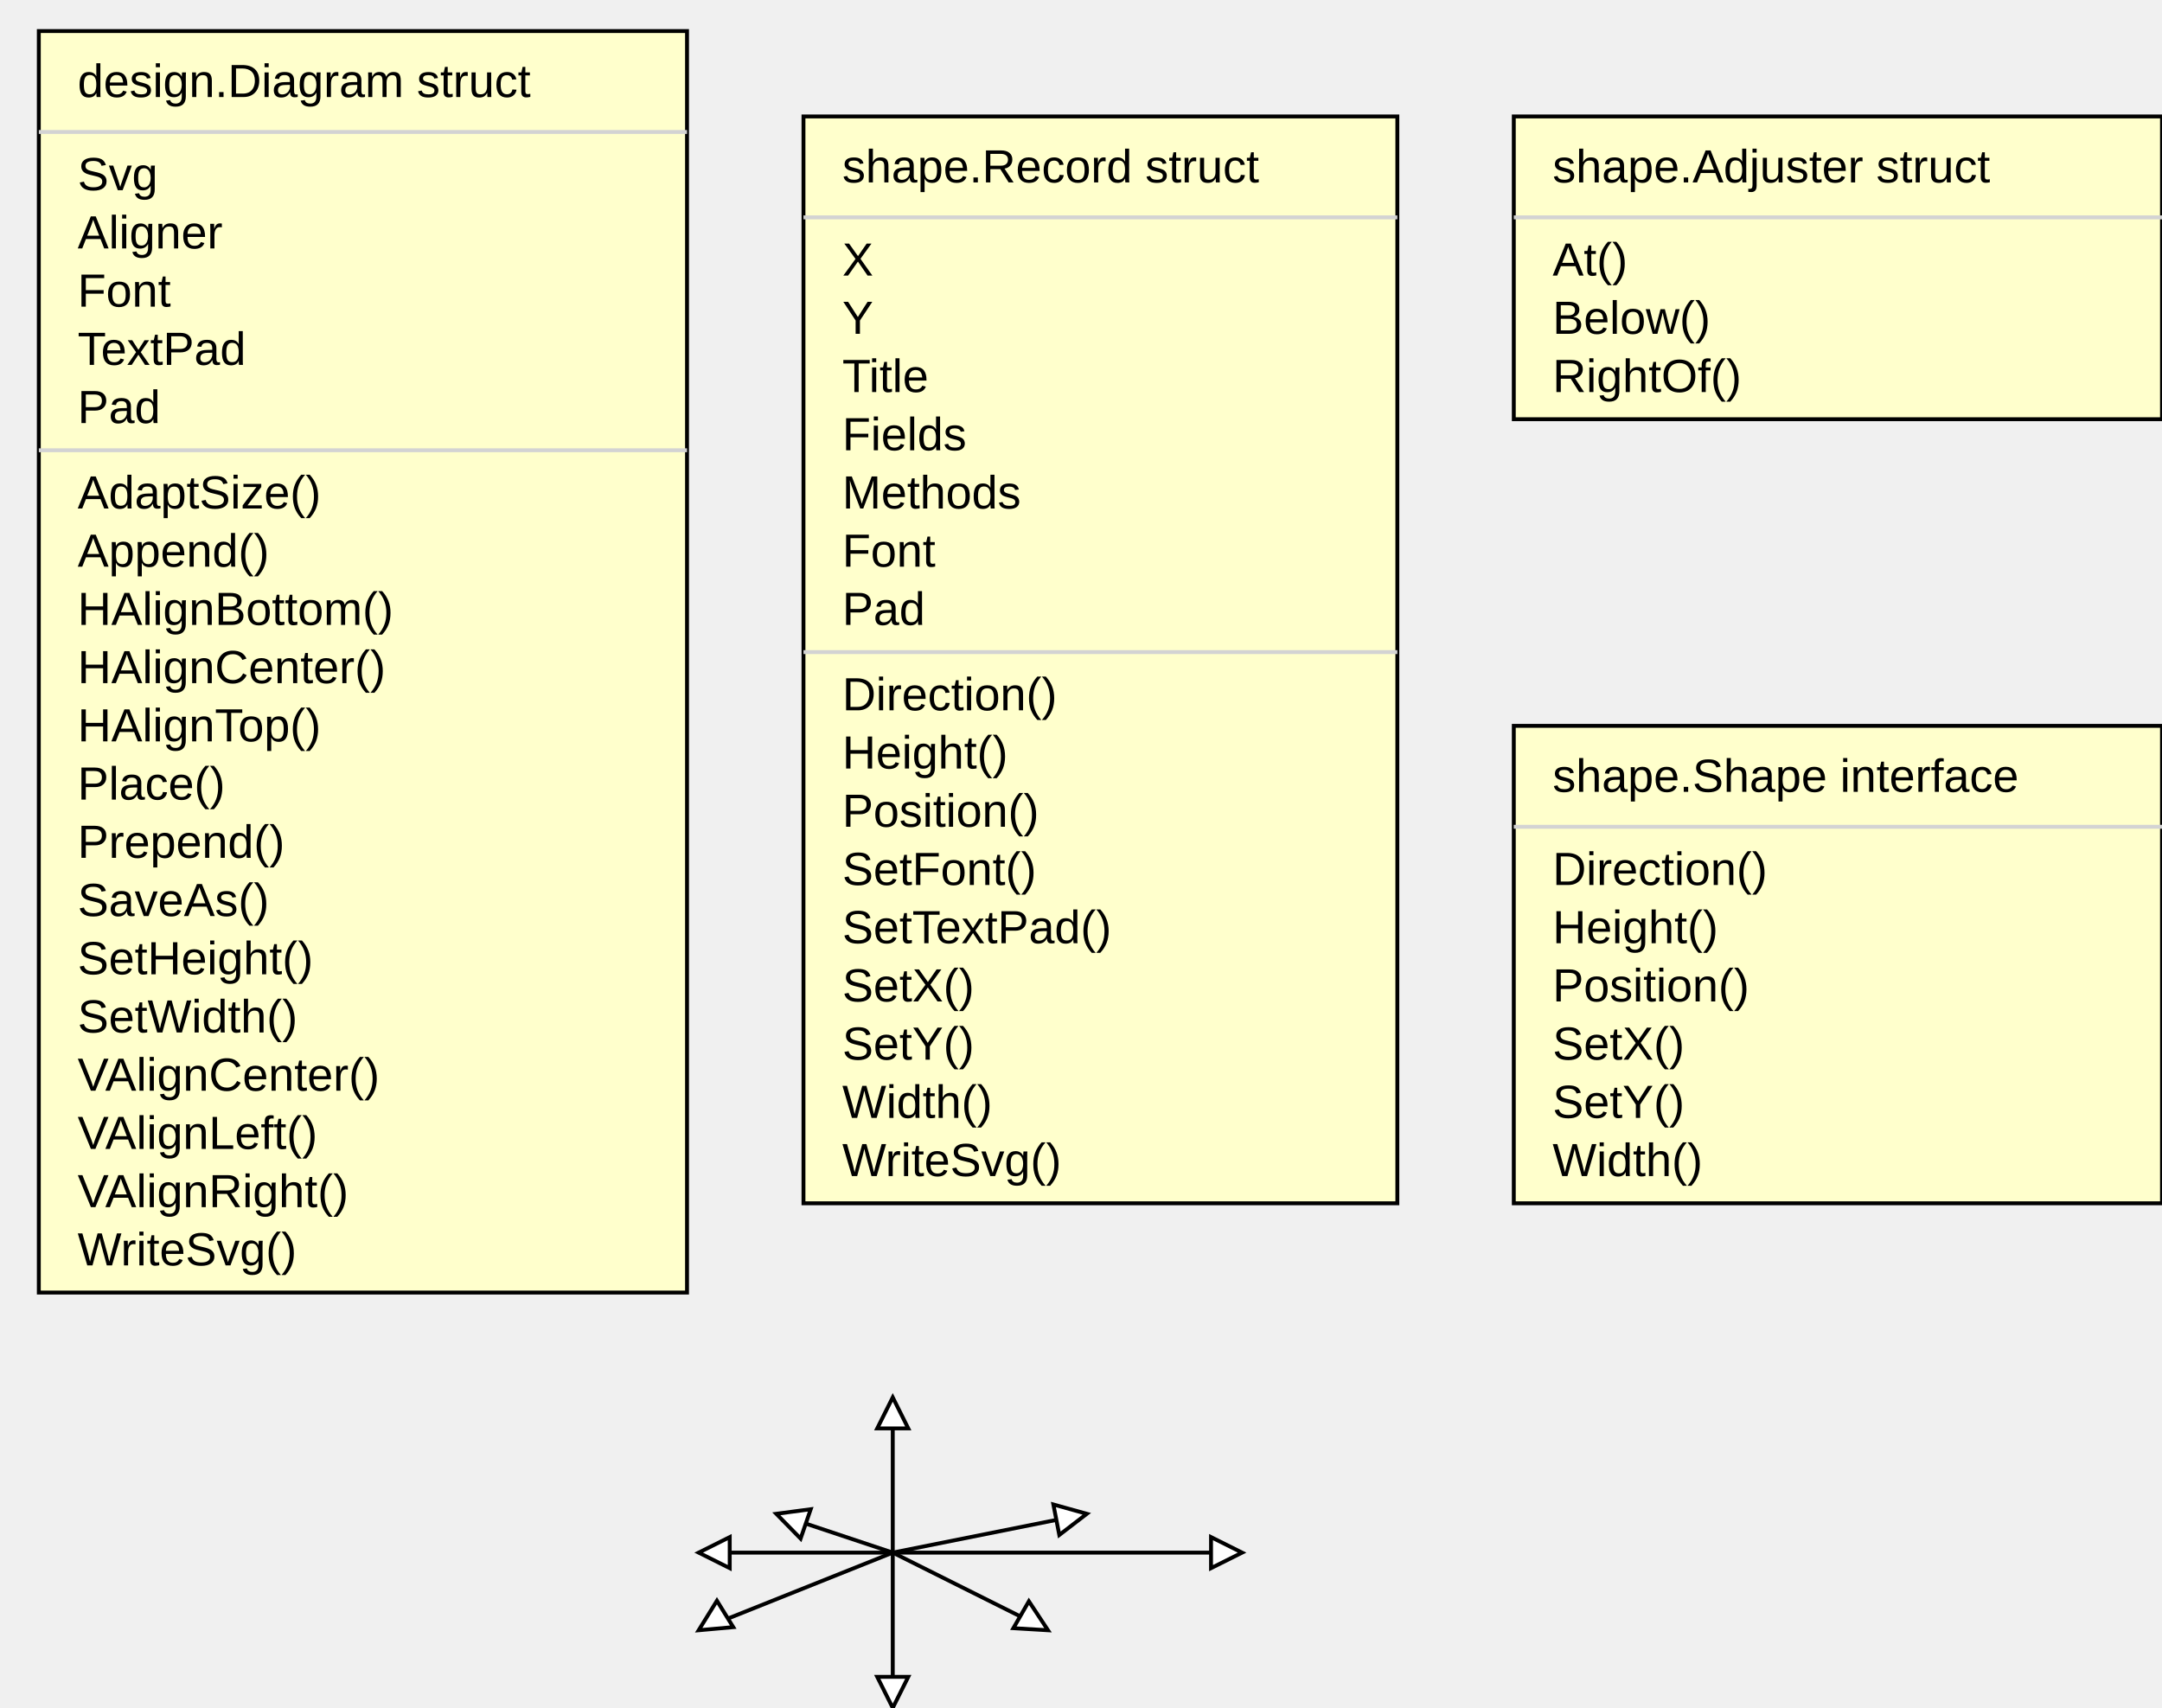
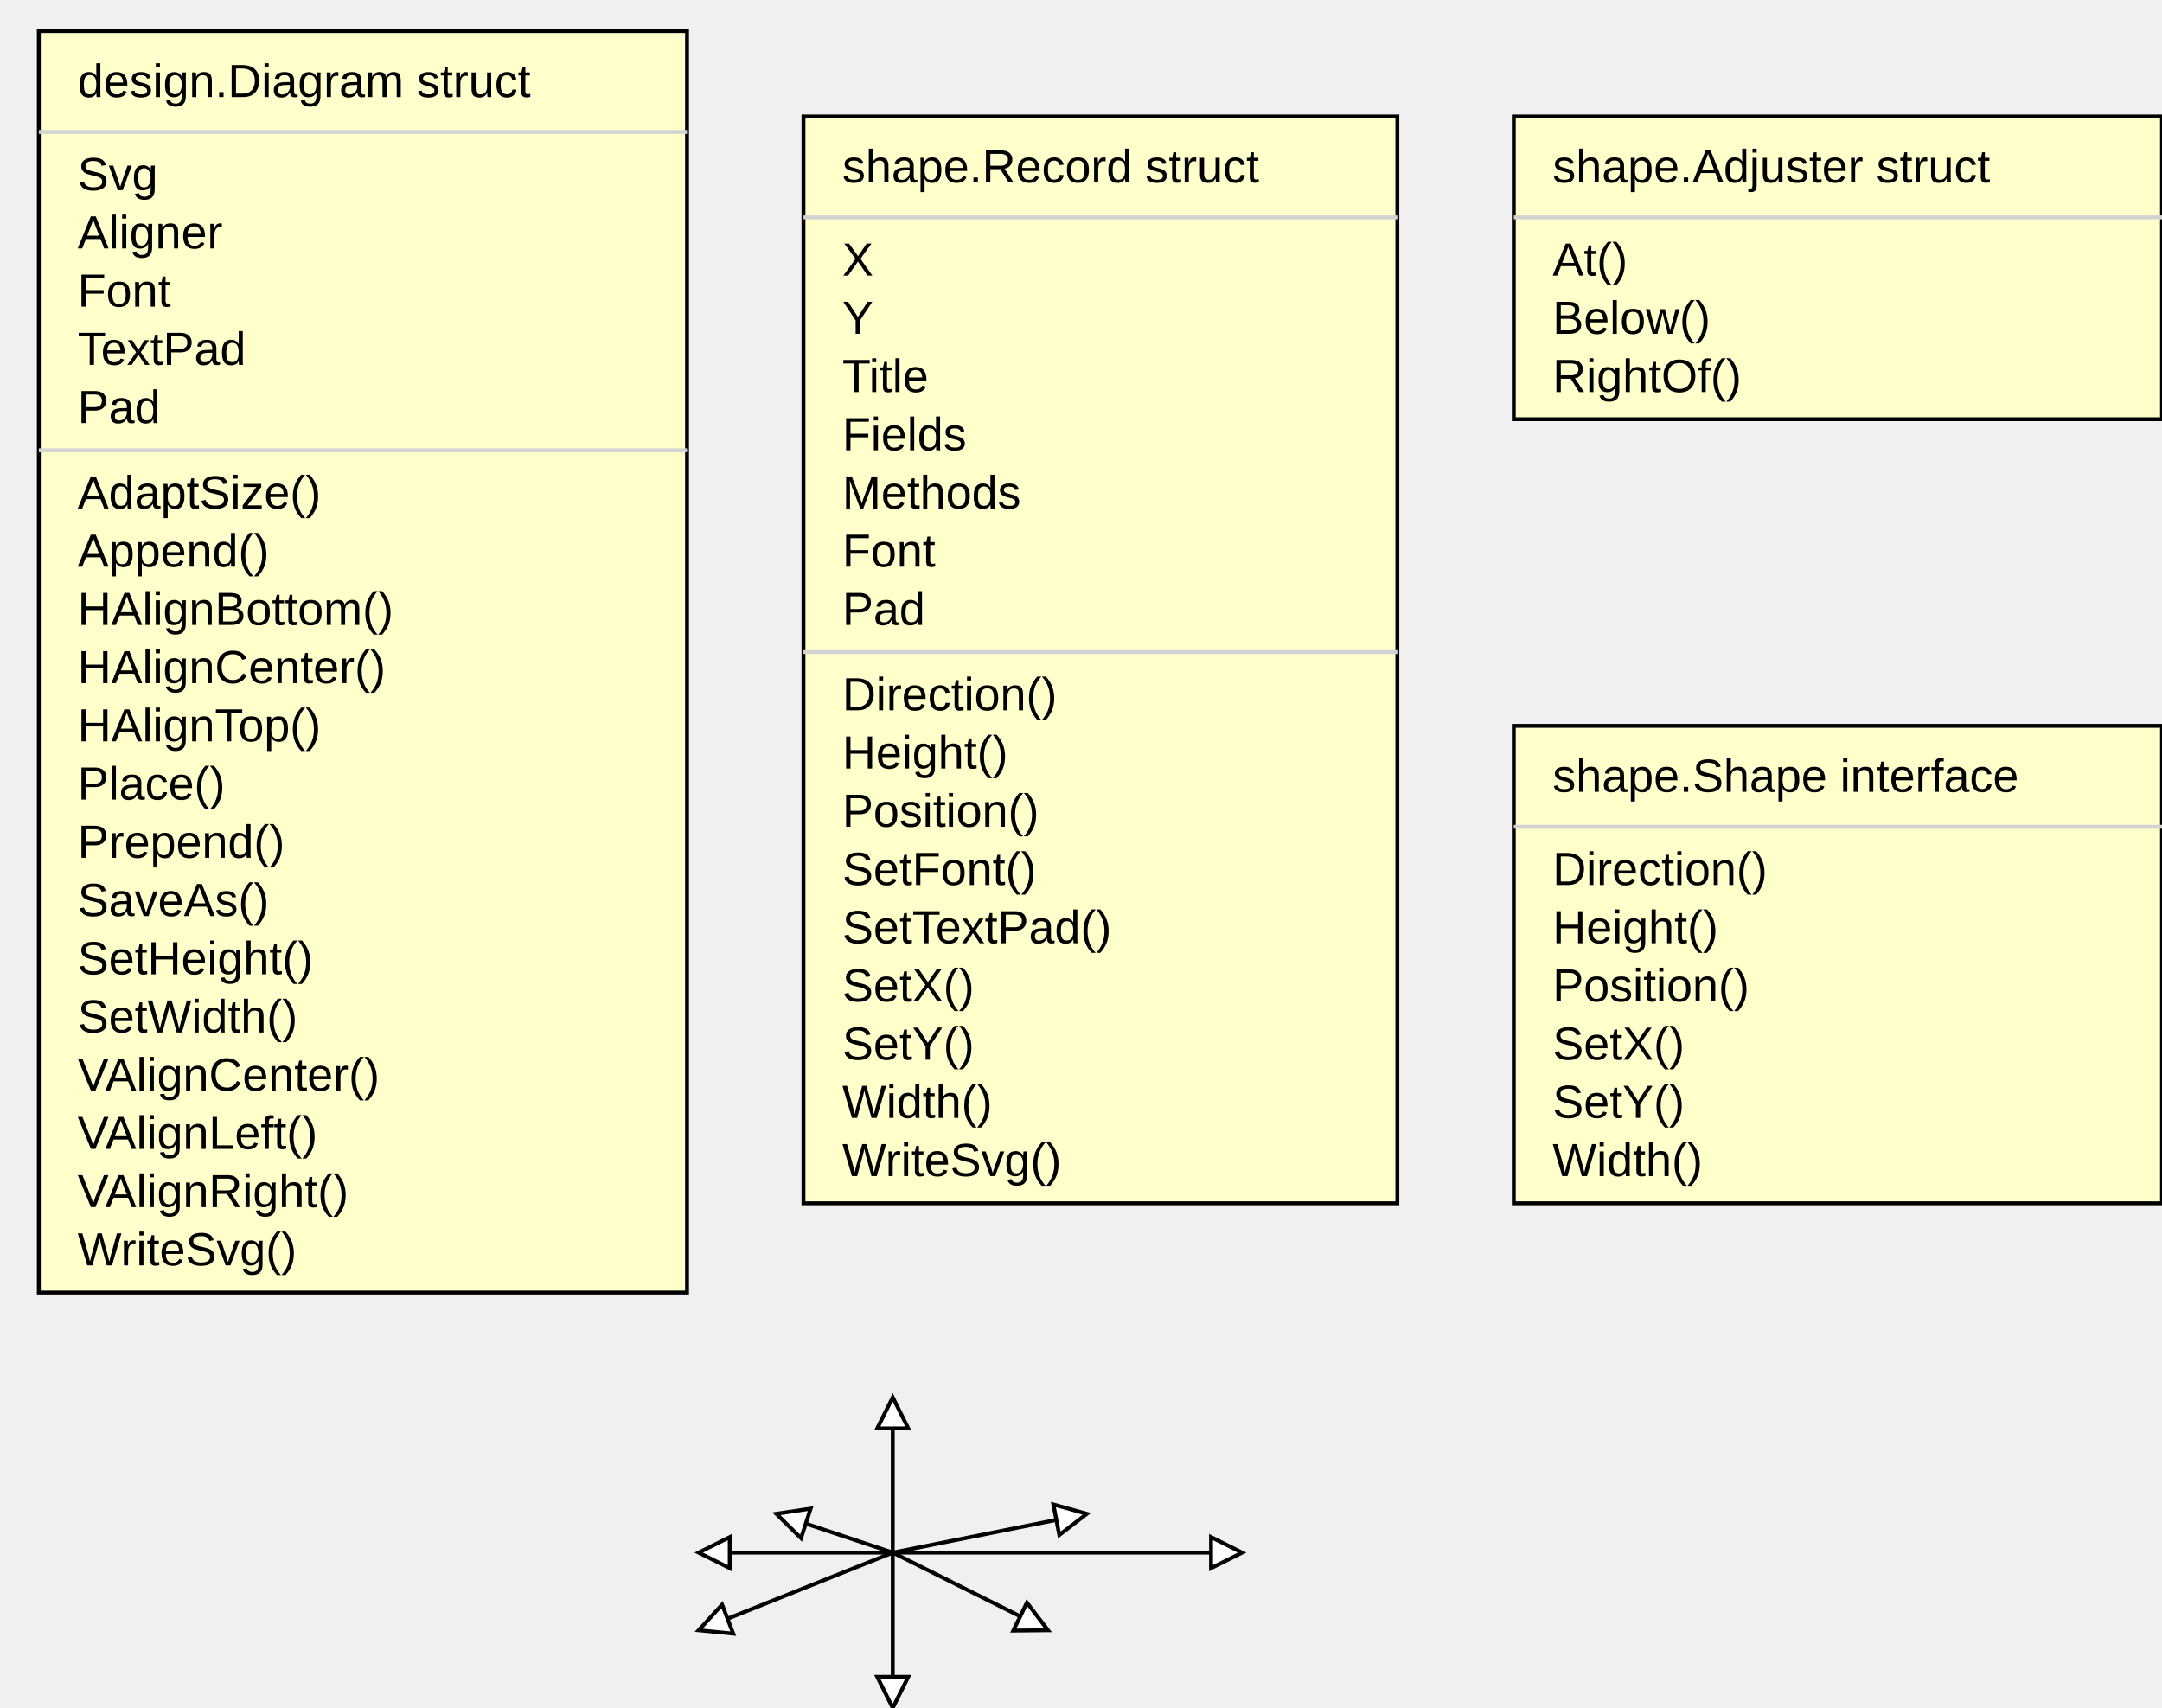
<svg xmlns="http://www.w3.org/2000/svg" width="557" height="440" font-family="Arial, Helvetica, sans-serif">
  <rect class="record" style="fill:#ffffcc;stroke:black" x="10" y="8" width="167" height="325" />
  <line class="line" style="stroke:#d3d3d3" x1="10" y1="34" x2="177" y2="34" />
  <text class="field" style="font-family:Arial,Helvetica,sans-serif; font-size:12px" x="20" y="49">Svg</text>
  <text class="field" style="font-family:Arial,Helvetica,sans-serif; font-size:12px" x="20" y="64">Aligner</text>
  <text class="field" style="font-family:Arial,Helvetica,sans-serif; font-size:12px" x="20" y="79">Font</text>
  <text class="field" style="font-family:Arial,Helvetica,sans-serif; font-size:12px" x="20" y="94">TextPad</text>
  <text class="field" style="font-family:Arial,Helvetica,sans-serif; font-size:12px" x="20" y="109">Pad</text>
  <line class="line" style="stroke:#d3d3d3" x1="10" y1="116" x2="177" y2="116" />
  <text class="method" style="font-family:Arial,Helvetica,sans-serif; font-size:12px" x="20" y="131">AdaptSize()</text>
  <text class="method" style="font-family:Arial,Helvetica,sans-serif; font-size:12px" x="20" y="146">Append()</text>
  <text class="method" style="font-family:Arial,Helvetica,sans-serif; font-size:12px" x="20" y="161">HAlignBottom()</text>
  <text class="method" style="font-family:Arial,Helvetica,sans-serif; font-size:12px" x="20" y="176">HAlignCenter()</text>
  <text class="method" style="font-family:Arial,Helvetica,sans-serif; font-size:12px" x="20" y="191">HAlignTop()</text>
  <text class="method" style="font-family:Arial,Helvetica,sans-serif; font-size:12px" x="20" y="206">Place()</text>
  <text class="method" style="font-family:Arial,Helvetica,sans-serif; font-size:12px" x="20" y="221">Prepend()</text>
  <text class="method" style="font-family:Arial,Helvetica,sans-serif; font-size:12px" x="20" y="236">SaveAs()</text>
  <text class="method" style="font-family:Arial,Helvetica,sans-serif; font-size:12px" x="20" y="251">SetHeight()</text>
  <text class="method" style="font-family:Arial,Helvetica,sans-serif; font-size:12px" x="20" y="266">SetWidth()</text>
  <text class="method" style="font-family:Arial,Helvetica,sans-serif; font-size:12px" x="20" y="281">VAlignCenter()</text>
  <text class="method" style="font-family:Arial,Helvetica,sans-serif; font-size:12px" x="20" y="296">VAlignLeft()</text>
  <text class="method" style="font-family:Arial,Helvetica,sans-serif; font-size:12px" x="20" y="311">VAlignRight()</text>
  <text class="method" style="font-family:Arial,Helvetica,sans-serif; font-size:12px" x="20" y="326">WriteSvg()</text>
  <text class="record-title" style="font-family:Arial,Helvetica,sans-serif; font-size:12px" x="20" y="25">design.Diagram struct</text>
  <rect class="record" style="fill:#ffffcc;stroke:black" x="207" y="30" width="153" height="280" />
  <line class="line" style="stroke:#d3d3d3" x1="207" y1="56" x2="360" y2="56" />
  <text class="field" style="font-family:Arial,Helvetica,sans-serif; font-size:12px" x="217" y="71">X</text>
  <text class="field" style="font-family:Arial,Helvetica,sans-serif; font-size:12px" x="217" y="86">Y</text>
  <text class="field" style="font-family:Arial,Helvetica,sans-serif; font-size:12px" x="217" y="101">Title</text>
  <text class="field" style="font-family:Arial,Helvetica,sans-serif; font-size:12px" x="217" y="116">Fields</text>
  <text class="field" style="font-family:Arial,Helvetica,sans-serif; font-size:12px" x="217" y="131">Methods</text>
  <text class="field" style="font-family:Arial,Helvetica,sans-serif; font-size:12px" x="217" y="146">Font</text>
  <text class="field" style="font-family:Arial,Helvetica,sans-serif; font-size:12px" x="217" y="161">Pad</text>
  <line class="line" style="stroke:#d3d3d3" x1="207" y1="168" x2="360" y2="168" />
  <text class="method" style="font-family:Arial,Helvetica,sans-serif; font-size:12px" x="217" y="183">Direction()</text>
  <text class="method" style="font-family:Arial,Helvetica,sans-serif; font-size:12px" x="217" y="198">Height()</text>
  <text class="method" style="font-family:Arial,Helvetica,sans-serif; font-size:12px" x="217" y="213">Position()</text>
  <text class="method" style="font-family:Arial,Helvetica,sans-serif; font-size:12px" x="217" y="228">SetFont()</text>
  <text class="method" style="font-family:Arial,Helvetica,sans-serif; font-size:12px" x="217" y="243">SetTextPad()</text>
  <text class="method" style="font-family:Arial,Helvetica,sans-serif; font-size:12px" x="217" y="258">SetX()</text>
  <text class="method" style="font-family:Arial,Helvetica,sans-serif; font-size:12px" x="217" y="273">SetY()</text>
  <text class="method" style="font-family:Arial,Helvetica,sans-serif; font-size:12px" x="217" y="288">Width()</text>
  <text class="method" style="font-family:Arial,Helvetica,sans-serif; font-size:12px" x="217" y="303">WriteSvg()</text>
  <text class="record-title" style="font-family:Arial,Helvetica,sans-serif; font-size:12px" x="217" y="47">shape.Record struct</text>
  <rect class="record" style="fill:#ffffcc;stroke:black" x="390" y="30" width="167" height="78" />
  <line class="line" style="stroke:#d3d3d3" x1="390" y1="56" x2="557" y2="56" />
  <text class="method" style="font-family:Arial,Helvetica,sans-serif; font-size:12px" x="400" y="71">At()</text>
  <text class="method" style="font-family:Arial,Helvetica,sans-serif; font-size:12px" x="400" y="86">Below()</text>
  <text class="method" style="font-family:Arial,Helvetica,sans-serif; font-size:12px" x="400" y="101">RightOf()</text>
  <text class="record-title" style="font-family:Arial,Helvetica,sans-serif; font-size:12px" x="400" y="47">shape.Adjuster struct</text>
  <rect class="record" style="fill:#ffffcc;stroke:black" x="390" y="187" width="167" height="123" />
  <line class="line" style="stroke:#d3d3d3" x1="390" y1="213" x2="557" y2="213" />
  <text class="method" style="font-family:Arial,Helvetica,sans-serif; font-size:12px" x="400" y="228">Direction()</text>
  <text class="method" style="font-family:Arial,Helvetica,sans-serif; font-size:12px" x="400" y="243">Height()</text>
  <text class="method" style="font-family:Arial,Helvetica,sans-serif; font-size:12px" x="400" y="258">Position()</text>
  <text class="method" style="font-family:Arial,Helvetica,sans-serif; font-size:12px" x="400" y="273">SetX()</text>
  <text class="method" style="font-family:Arial,Helvetica,sans-serif; font-size:12px" x="400" y="288">SetY()</text>
  <text class="method" style="font-family:Arial,Helvetica,sans-serif; font-size:12px" x="400" y="303">Width()</text>
  <text class="record-title" style="font-family:Arial,Helvetica,sans-serif; font-size:12px" x="400" y="204">shape.Shape interface</text>
  <path class="arrow" style="stroke:black" d="M230,400 L280,390" />
  <g transform="rotate(-11 280 390)">
    <path class="arrow-head" style="stroke:black;fill:#ffffff" d="M280,390 l-8,-4 l 0,8 Z" />
  </g>
  <path class="arrow" style="stroke:black" d="M230,400 L200,390" />
-   <g transform="rotate(199 200 390)">
+   <g transform="rotate(198 200 390)">
    <path class="arrow-head" style="stroke:black;fill:#ffffff" d="M200,390 l-8,-4 l 0,8 Z" />
  </g>
  <path class="arrow" style="stroke:black" d="M230,400 L180,420" />
-   <g transform="rotate(-9223372036854775718 180 420)">
+   <g transform="rotate(159 180 420)">
    <path class="arrow-head" style="stroke:black;fill:#ffffff" d="M180,420 l-8,-4 l 0,8 Z" />
  </g>
  <path class="arrow" style="stroke:black" d="M230,400 L270,420" />
-   <g transform="rotate(30 270 420)">
+   <g transform="rotate(26 270 420)">
    <path class="arrow-head" style="stroke:black;fill:#ffffff" d="M270,420 l-8,-4 l 0,8 Z" />
  </g>
  <path class="arrow" style="stroke:black" d="M230,400 L320,400" />
  <g transform="rotate(0 320 400)">
    <path class="arrow-head" style="stroke:black;fill:#ffffff" d="M320,400 l-8,-4 l 0,8 Z" />
  </g>
  <path class="arrow" style="stroke:black" d="M230,400 L180,400" />
  <g transform="rotate(180 180 400)">
    <path class="arrow-head" style="stroke:black;fill:#ffffff" d="M180,400 l-8,-4 l 0,8 Z" />
  </g>
  <path class="arrow" style="stroke:black" d="M230,400 L230,360" />
  <g transform="rotate(-90 230 360)">
    <path class="arrow-head" style="stroke:black;fill:#ffffff" d="M230,360 l-8,-4 l 0,8 Z" />
  </g>
  <path class="arrow" style="stroke:black" d="M230,400 L230,440" />
  <g transform="rotate(90 230 440)">
    <path class="arrow-head" style="stroke:black;fill:#ffffff" d="M230,440 l-8,-4 l 0,8 Z" />
  </g>
</svg>
